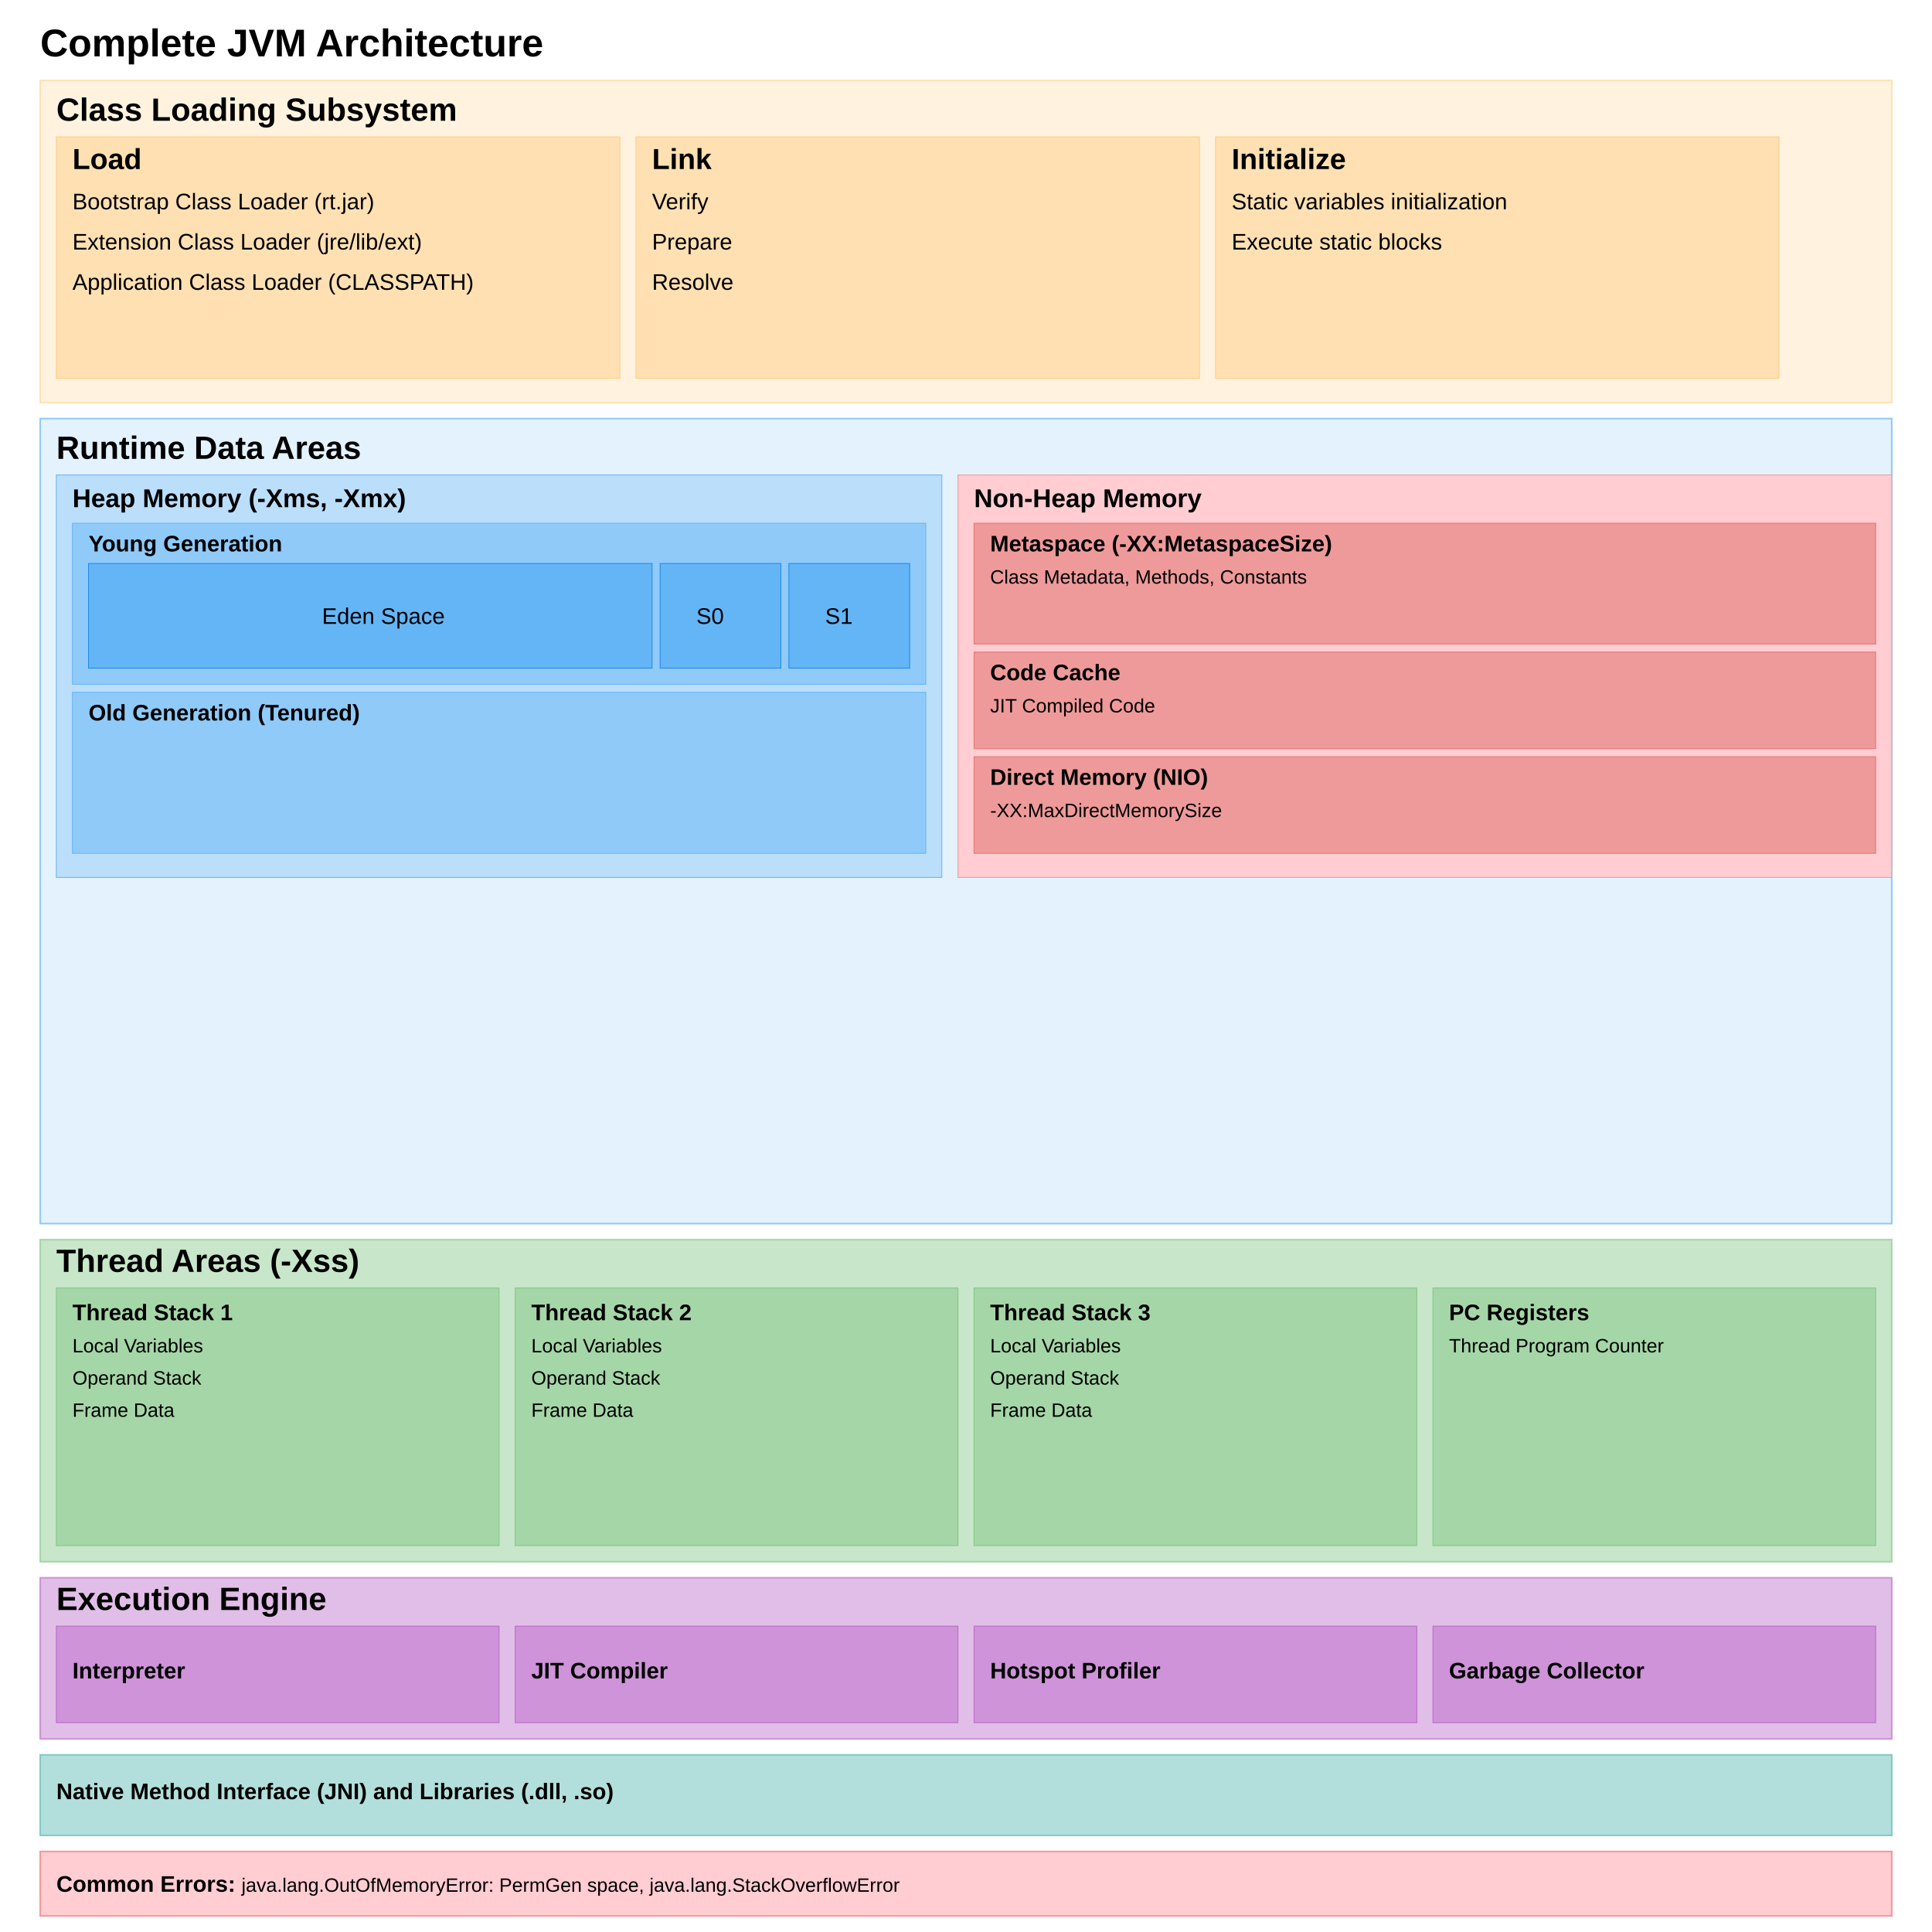
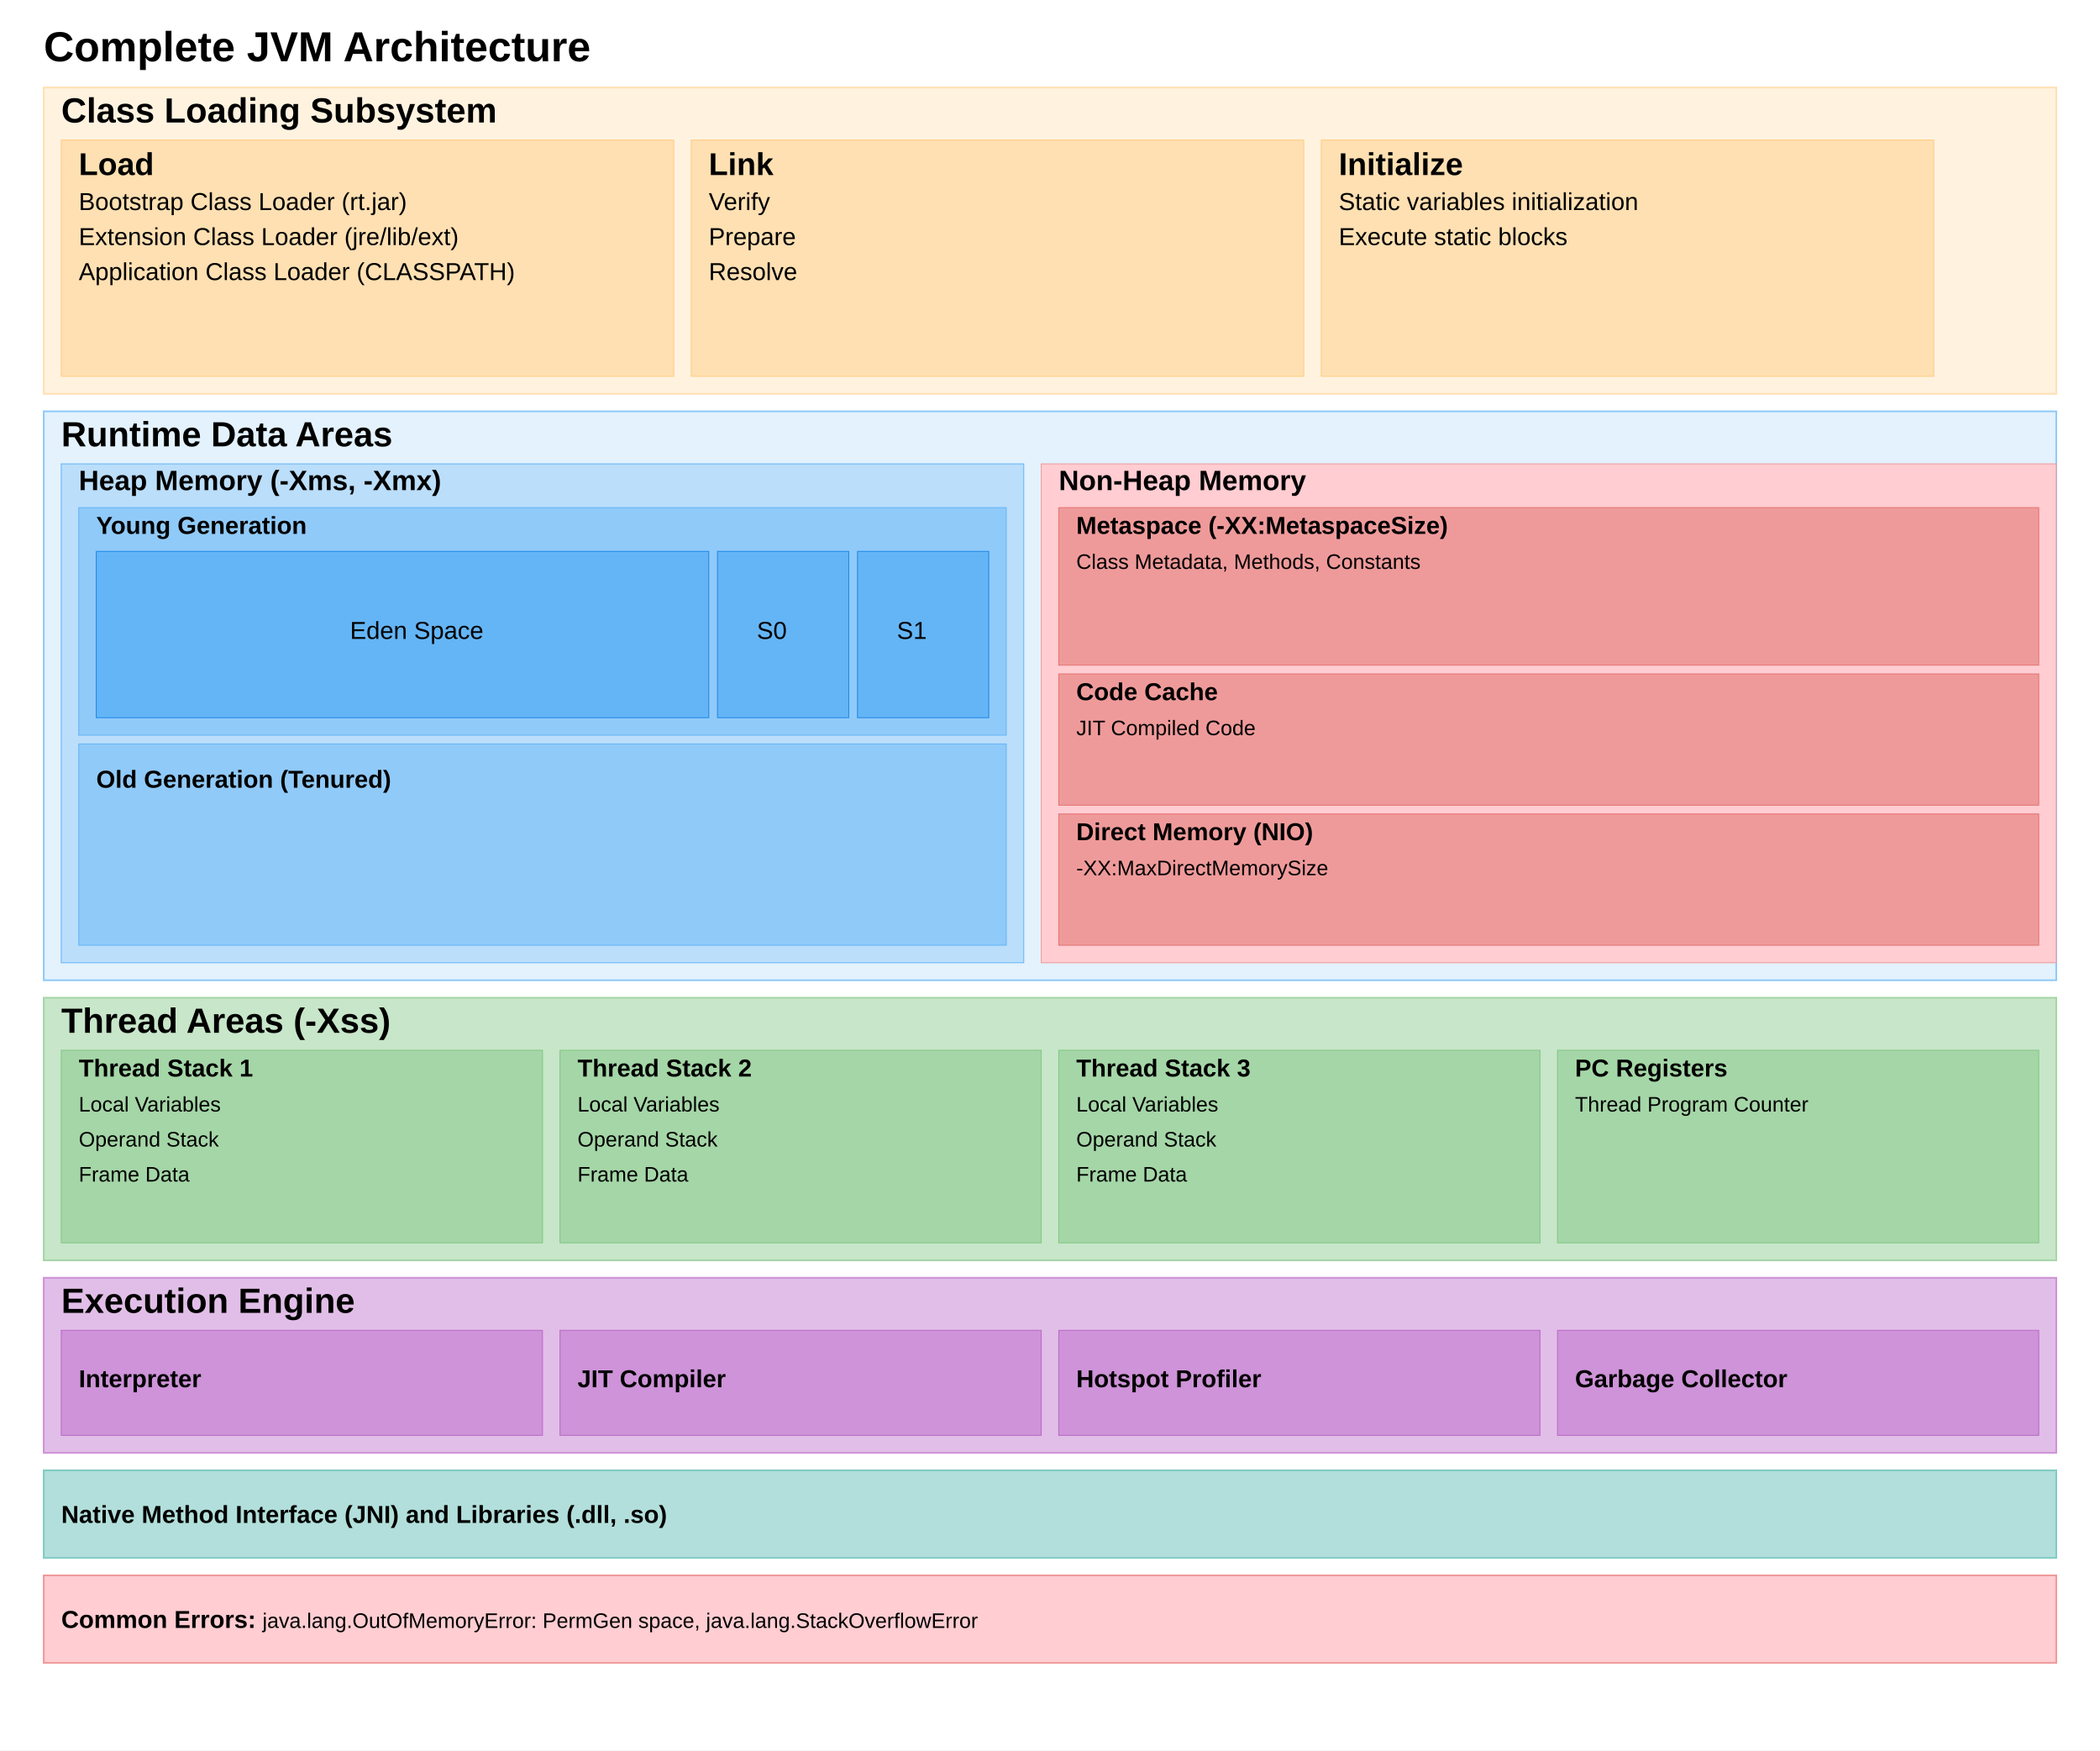
- <svg xmlns="http://www.w3.org/2000/svg" viewBox="0 0 2400 2400">
-   <rect x="0" y="0" width="2400" height="2400" fill="white" />
+ <svg xmlns="http://www.w3.org/2000/svg" viewBox="0 0 2400 2000">
+   <rect x="0" y="0" width="2400" height="2000" fill="white" />
  <text x="50" y="70" font-family="Arial" font-size="48" font-weight="bold">Complete JVM Architecture</text>
-   <rect x="50" y="100" width="2300" height="400" fill="#fff3e0" stroke="#ffe0b2" stroke-width="2" />
-   <text x="70" y="150" font-family="Arial" font-size="40" font-weight="bold">Class Loading Subsystem</text>
-   <rect x="70" y="170" width="700" height="300" fill="#ffe0b2" stroke="#ffcc80" />
-   <text x="90" y="210" font-family="Arial" font-size="36" font-weight="bold">Load</text>
-   <text x="90" y="260" font-family="Arial" font-size="28">Bootstrap Class Loader (rt.jar)</text>
-   <text x="90" y="310" font-family="Arial" font-size="28">Extension Class Loader (jre/lib/ext)</text>
-   <text x="90" y="360" font-family="Arial" font-size="28">Application Class Loader (CLASSPATH)</text>
-   <rect x="790" y="170" width="700" height="300" fill="#ffe0b2" stroke="#ffcc80" />
-   <text x="810" y="210" font-family="Arial" font-size="36" font-weight="bold">Link</text>
-   <text x="810" y="260" font-family="Arial" font-size="28">Verify</text>
-   <text x="810" y="310" font-family="Arial" font-size="28">Prepare</text>
-   <text x="810" y="360" font-family="Arial" font-size="28">Resolve</text>
-   <rect x="1510" y="170" width="700" height="300" fill="#ffe0b2" stroke="#ffcc80" />
-   <text x="1530" y="210" font-family="Arial" font-size="36" font-weight="bold">Initialize</text>
-   <text x="1530" y="260" font-family="Arial" font-size="28">Static variables initialization</text>
-   <text x="1530" y="310" font-family="Arial" font-size="28">Execute static blocks</text>
-   <rect x="50" y="520" width="2300" height="1000" fill="#e3f2fd" stroke="#90caf9" stroke-width="2" />
-   <text x="70" y="570" font-family="Arial" font-size="40" font-weight="bold">Runtime Data Areas</text>
-   <rect x="70" y="590" width="1100" height="500" fill="#bbdefb" stroke="#64b5f6" />
-   <text x="90" y="630" font-family="Arial" font-size="32" font-weight="bold">Heap Memory (-Xms, -Xmx)</text>
-   <rect x="90" y="650" width="1060" height="200" fill="#90caf9" stroke="#64b5f6" />
-   <text x="110" y="685" font-family="Arial" font-size="28" font-weight="bold">Young Generation</text>
-   <rect x="110" y="700" width="700" height="130" fill="#64b5f6" stroke="#1e88e5" />
-   <text x="400" y="775" font-family="Arial" font-size="28">Eden Space</text>
-   <rect x="820" y="700" width="150" height="130" fill="#64b5f6" stroke="#1e88e5" />
-   <text x="865" y="775" font-family="Arial" font-size="28">S0</text>
-   <rect x="980" y="700" width="150" height="130" fill="#64b5f6" stroke="#1e88e5" />
-   <text x="1025" y="775" font-family="Arial" font-size="28">S1</text>
-   <rect x="90" y="860" width="1060" height="200" fill="#90caf9" stroke="#64b5f6" />
-   <text x="110" y="895" font-family="Arial" font-size="28" font-weight="bold">Old Generation (Tenured)</text>
-   <rect x="1190" y="590" width="1160" height="500" fill="#ffcdd2" stroke="#ef9a9a" />
-   <text x="1210" y="630" font-family="Arial" font-size="32" font-weight="bold">Non-Heap Memory</text>
-   <rect x="1210" y="650" width="1120" height="150" fill="#ef9a9a" stroke="#e57373" />
-   <text x="1230" y="685" font-family="Arial" font-size="28" font-weight="bold">Metaspace (-XX:MetaspaceSize)</text>
-   <text x="1230" y="725" font-family="Arial" font-size="24">Class Metadata, Methods, Constants</text>
-   <rect x="1210" y="810" width="1120" height="120" fill="#ef9a9a" stroke="#e57373" />
-   <text x="1230" y="845" font-family="Arial" font-size="28" font-weight="bold">Code Cache</text>
-   <text x="1230" y="885" font-family="Arial" font-size="24">JIT Compiled Code</text>
-   <rect x="1210" y="940" width="1120" height="120" fill="#ef9a9a" stroke="#e57373" />
-   <text x="1230" y="975" font-family="Arial" font-size="28" font-weight="bold">Direct Memory (NIO)</text>
-   <text x="1230" y="1015" font-family="Arial" font-size="24">-XX:MaxDirectMemorySize</text>
-   <rect x="50" y="1540" width="2300" height="400" fill="#c8e6c9" stroke="#a5d6a7" stroke-width="2" />
-   <text x="70" y="1580" font-family="Arial" font-size="40" font-weight="bold">Thread Areas (-Xss)</text>
-   <rect x="70" y="1600" width="550" height="320" fill="#a5d6a7" stroke="#81c784" />
-   <text x="90" y="1640" font-family="Arial" font-size="28" font-weight="bold">Thread Stack 1</text>
-   <text x="90" y="1680" font-family="Arial" font-size="24">Local Variables</text>
-   <text x="90" y="1720" font-family="Arial" font-size="24">Operand Stack</text>
-   <text x="90" y="1760" font-family="Arial" font-size="24">Frame Data</text>
-   <rect x="640" y="1600" width="550" height="320" fill="#a5d6a7" stroke="#81c784" />
-   <text x="660" y="1640" font-family="Arial" font-size="28" font-weight="bold">Thread Stack 2</text>
-   <text x="660" y="1680" font-family="Arial" font-size="24">Local Variables</text>
-   <text x="660" y="1720" font-family="Arial" font-size="24">Operand Stack</text>
-   <text x="660" y="1760" font-family="Arial" font-size="24">Frame Data</text>
-   <rect x="1210" y="1600" width="550" height="320" fill="#a5d6a7" stroke="#81c784" />
-   <text x="1230" y="1640" font-family="Arial" font-size="28" font-weight="bold">Thread Stack 3</text>
-   <text x="1230" y="1680" font-family="Arial" font-size="24">Local Variables</text>
-   <text x="1230" y="1720" font-family="Arial" font-size="24">Operand Stack</text>
-   <text x="1230" y="1760" font-family="Arial" font-size="24">Frame Data</text>
-   <rect x="1780" y="1600" width="550" height="320" fill="#a5d6a7" stroke="#81c784" />
-   <text x="1800" y="1640" font-family="Arial" font-size="28" font-weight="bold">PC Registers</text>
-   <text x="1800" y="1680" font-family="Arial" font-size="24">Thread Program Counter</text>
-   <rect x="50" y="1960" width="2300" height="200" fill="#e1bee7" stroke="#ce93d8" stroke-width="2" />
-   <text x="70" y="2000" font-family="Arial" font-size="40" font-weight="bold">Execution Engine</text>
-   <rect x="70" y="2020" width="550" height="120" fill="#ce93d8" stroke="#ba68c8" />
-   <text x="90" y="2085" font-family="Arial" font-size="28" font-weight="bold">Interpreter</text>
-   <rect x="640" y="2020" width="550" height="120" fill="#ce93d8" stroke="#ba68c8" />
-   <text x="660" y="2085" font-family="Arial" font-size="28" font-weight="bold">JIT Compiler</text>
-   <rect x="1210" y="2020" width="550" height="120" fill="#ce93d8" stroke="#ba68c8" />
-   <text x="1230" y="2085" font-family="Arial" font-size="28" font-weight="bold">Hotspot Profiler</text>
-   <rect x="1780" y="2020" width="550" height="120" fill="#ce93d8" stroke="#ba68c8" />
-   <text x="1800" y="2085" font-family="Arial" font-size="28" font-weight="bold">Garbage Collector</text>
-   <rect x="50" y="2180" width="2300" height="100" fill="#b2dfdb" stroke="#80cbc4" stroke-width="2" />
-   <text x="70" y="2235" font-family="Arial" font-size="28" font-weight="bold">Native Method Interface (JNI) and Libraries (.dll, .so)</text>
-   <rect x="50" y="2300" width="2300" height="80" fill="#ffcdd2" stroke="#ef9a9a" stroke-width="2" />
-   <text x="70" y="2350" font-family="Arial" font-size="28" font-weight="bold">Common Errors: </text>
-   <text x="300" y="2350" font-family="Arial" font-size="24">java.lang.OutOfMemoryError: PermGen space, java.lang.StackOverflowError</text>
+   <rect x="50" y="100" width="2300" height="350" fill="#fff3e0" stroke="#ffe0b2" stroke-width="2" />
+   <text x="70" y="140" font-family="Arial" font-size="40" font-weight="bold">Class Loading Subsystem</text>
+   <rect x="70" y="160" width="700" height="270" fill="#ffe0b2" stroke="#ffcc80" />
+   <text x="90" y="200" font-family="Arial" font-size="36" font-weight="bold">Load</text>
+   <text x="90" y="240" font-family="Arial" font-size="28">Bootstrap Class Loader (rt.jar)</text>
+   <text x="90" y="280" font-family="Arial" font-size="28">Extension Class Loader (jre/lib/ext)</text>
+   <text x="90" y="320" font-family="Arial" font-size="28">Application Class Loader (CLASSPATH)</text>
+   <rect x="790" y="160" width="700" height="270" fill="#ffe0b2" stroke="#ffcc80" />
+   <text x="810" y="200" font-family="Arial" font-size="36" font-weight="bold">Link</text>
+   <text x="810" y="240" font-family="Arial" font-size="28">Verify</text>
+   <text x="810" y="280" font-family="Arial" font-size="28">Prepare</text>
+   <text x="810" y="320" font-family="Arial" font-size="28">Resolve</text>
+   <rect x="1510" y="160" width="700" height="270" fill="#ffe0b2" stroke="#ffcc80" />
+   <text x="1530" y="200" font-family="Arial" font-size="36" font-weight="bold">Initialize</text>
+   <text x="1530" y="240" font-family="Arial" font-size="28">Static variables initialization</text>
+   <text x="1530" y="280" font-family="Arial" font-size="28">Execute static blocks</text>
+   <rect x="50" y="470" width="2300" height="650" fill="#e3f2fd" stroke="#90caf9" stroke-width="2" />
+   <text x="70" y="510" font-family="Arial" font-size="40" font-weight="bold">Runtime Data Areas</text>
+   <rect x="70" y="530" width="1100" height="570" fill="#bbdefb" stroke="#64b5f6" />
+   <text x="90" y="560" font-family="Arial" font-size="32" font-weight="bold">Heap Memory (-Xms, -Xmx)</text>
+   <rect x="90" y="580" width="1060" height="260" fill="#90caf9" stroke="#64b5f6" />
+   <text x="110" y="610" font-family="Arial" font-size="28" font-weight="bold">Young Generation</text>
+   <rect x="110" y="630" width="700" height="190" fill="#64b5f6" stroke="#1e88e5" />
+   <text x="400" y="730" font-family="Arial" font-size="28">Eden Space</text>
+   <rect x="820" y="630" width="150" height="190" fill="#64b5f6" stroke="#1e88e5" />
+   <text x="865" y="730" font-family="Arial" font-size="28">S0</text>
+   <rect x="980" y="630" width="150" height="190" fill="#64b5f6" stroke="#1e88e5" />
+   <text x="1025" y="730" font-family="Arial" font-size="28">S1</text>
+   <rect x="90" y="850" width="1060" height="230" fill="#90caf9" stroke="#64b5f6" />
+   <text x="110" y="900" font-family="Arial" font-size="28" font-weight="bold">Old Generation (Tenured)</text>
+   <rect x="1190" y="530" width="1160" height="570" fill="#ffcdd2" stroke="#ef9a9a" />
+   <text x="1210" y="560" font-family="Arial" font-size="32" font-weight="bold">Non-Heap Memory</text>
+   <rect x="1210" y="580" width="1120" height="180" fill="#ef9a9a" stroke="#e57373" />
+   <text x="1230" y="610" font-family="Arial" font-size="28" font-weight="bold">Metaspace (-XX:MetaspaceSize)</text>
+   <text x="1230" y="650" font-family="Arial" font-size="24">Class Metadata, Methods, Constants</text>
+   <rect x="1210" y="770" width="1120" height="150" fill="#ef9a9a" stroke="#e57373" />
+   <text x="1230" y="800" font-family="Arial" font-size="28" font-weight="bold">Code Cache</text>
+   <text x="1230" y="840" font-family="Arial" font-size="24">JIT Compiled Code</text>
+   <rect x="1210" y="930" width="1120" height="150" fill="#ef9a9a" stroke="#e57373" />
+   <text x="1230" y="960" font-family="Arial" font-size="28" font-weight="bold">Direct Memory (NIO)</text>
+   <text x="1230" y="1000" font-family="Arial" font-size="24">-XX:MaxDirectMemorySize</text>
+   <rect x="50" y="1140" width="2300" height="300" fill="#c8e6c9" stroke="#a5d6a7" stroke-width="2" />
+   <text x="70" y="1180" font-family="Arial" font-size="40" font-weight="bold">Thread Areas (-Xss)</text>
+   <rect x="70" y="1200" width="550" height="220" fill="#a5d6a7" stroke="#81c784" />
+   <text x="90" y="1230" font-family="Arial" font-size="28" font-weight="bold">Thread Stack 1</text>
+   <text x="90" y="1270" font-family="Arial" font-size="24">Local Variables</text>
+   <text x="90" y="1310" font-family="Arial" font-size="24">Operand Stack</text>
+   <text x="90" y="1350" font-family="Arial" font-size="24">Frame Data</text>
+   <rect x="640" y="1200" width="550" height="220" fill="#a5d6a7" stroke="#81c784" />
+   <text x="660" y="1230" font-family="Arial" font-size="28" font-weight="bold">Thread Stack 2</text>
+   <text x="660" y="1270" font-family="Arial" font-size="24">Local Variables</text>
+   <text x="660" y="1310" font-family="Arial" font-size="24">Operand Stack</text>
+   <text x="660" y="1350" font-family="Arial" font-size="24">Frame Data</text>
+   <rect x="1210" y="1200" width="550" height="220" fill="#a5d6a7" stroke="#81c784" />
+   <text x="1230" y="1230" font-family="Arial" font-size="28" font-weight="bold">Thread Stack 3</text>
+   <text x="1230" y="1270" font-family="Arial" font-size="24">Local Variables</text>
+   <text x="1230" y="1310" font-family="Arial" font-size="24">Operand Stack</text>
+   <text x="1230" y="1350" font-family="Arial" font-size="24">Frame Data</text>
+   <rect x="1780" y="1200" width="550" height="220" fill="#a5d6a7" stroke="#81c784" />
+   <text x="1800" y="1230" font-family="Arial" font-size="28" font-weight="bold">PC Registers</text>
+   <text x="1800" y="1270" font-family="Arial" font-size="24">Thread Program Counter</text>
+   <rect x="50" y="1460" width="2300" height="200" fill="#e1bee7" stroke="#ce93d8" stroke-width="2" />
+   <text x="70" y="1500" font-family="Arial" font-size="40" font-weight="bold">Execution Engine</text>
+   <rect x="70" y="1520" width="550" height="120" fill="#ce93d8" stroke="#ba68c8" />
+   <text x="90" y="1585" font-family="Arial" font-size="28" font-weight="bold">Interpreter</text>
+   <rect x="640" y="1520" width="550" height="120" fill="#ce93d8" stroke="#ba68c8" />
+   <text x="660" y="1585" font-family="Arial" font-size="28" font-weight="bold">JIT Compiler</text>
+   <rect x="1210" y="1520" width="550" height="120" fill="#ce93d8" stroke="#ba68c8" />
+   <text x="1230" y="1585" font-family="Arial" font-size="28" font-weight="bold">Hotspot Profiler</text>
+   <rect x="1780" y="1520" width="550" height="120" fill="#ce93d8" stroke="#ba68c8" />
+   <text x="1800" y="1585" font-family="Arial" font-size="28" font-weight="bold">Garbage Collector</text>
+   <rect x="50" y="1680" width="2300" height="100" fill="#b2dfdb" stroke="#80cbc4" stroke-width="2" />
+   <text x="70" y="1740" font-family="Arial" font-size="28" font-weight="bold">Native Method Interface (JNI) and Libraries (.dll, .so)</text>
+   <rect x="50" y="1800" width="2300" height="100" fill="#ffcdd2" stroke="#ef9a9a" stroke-width="2" />
+   <text x="70" y="1860" font-family="Arial" font-size="28" font-weight="bold">Common Errors: </text>
+   <text x="300" y="1860" font-family="Arial" font-size="24">java.lang.OutOfMemoryError: PermGen space, java.lang.StackOverflowError</text>
</svg>
